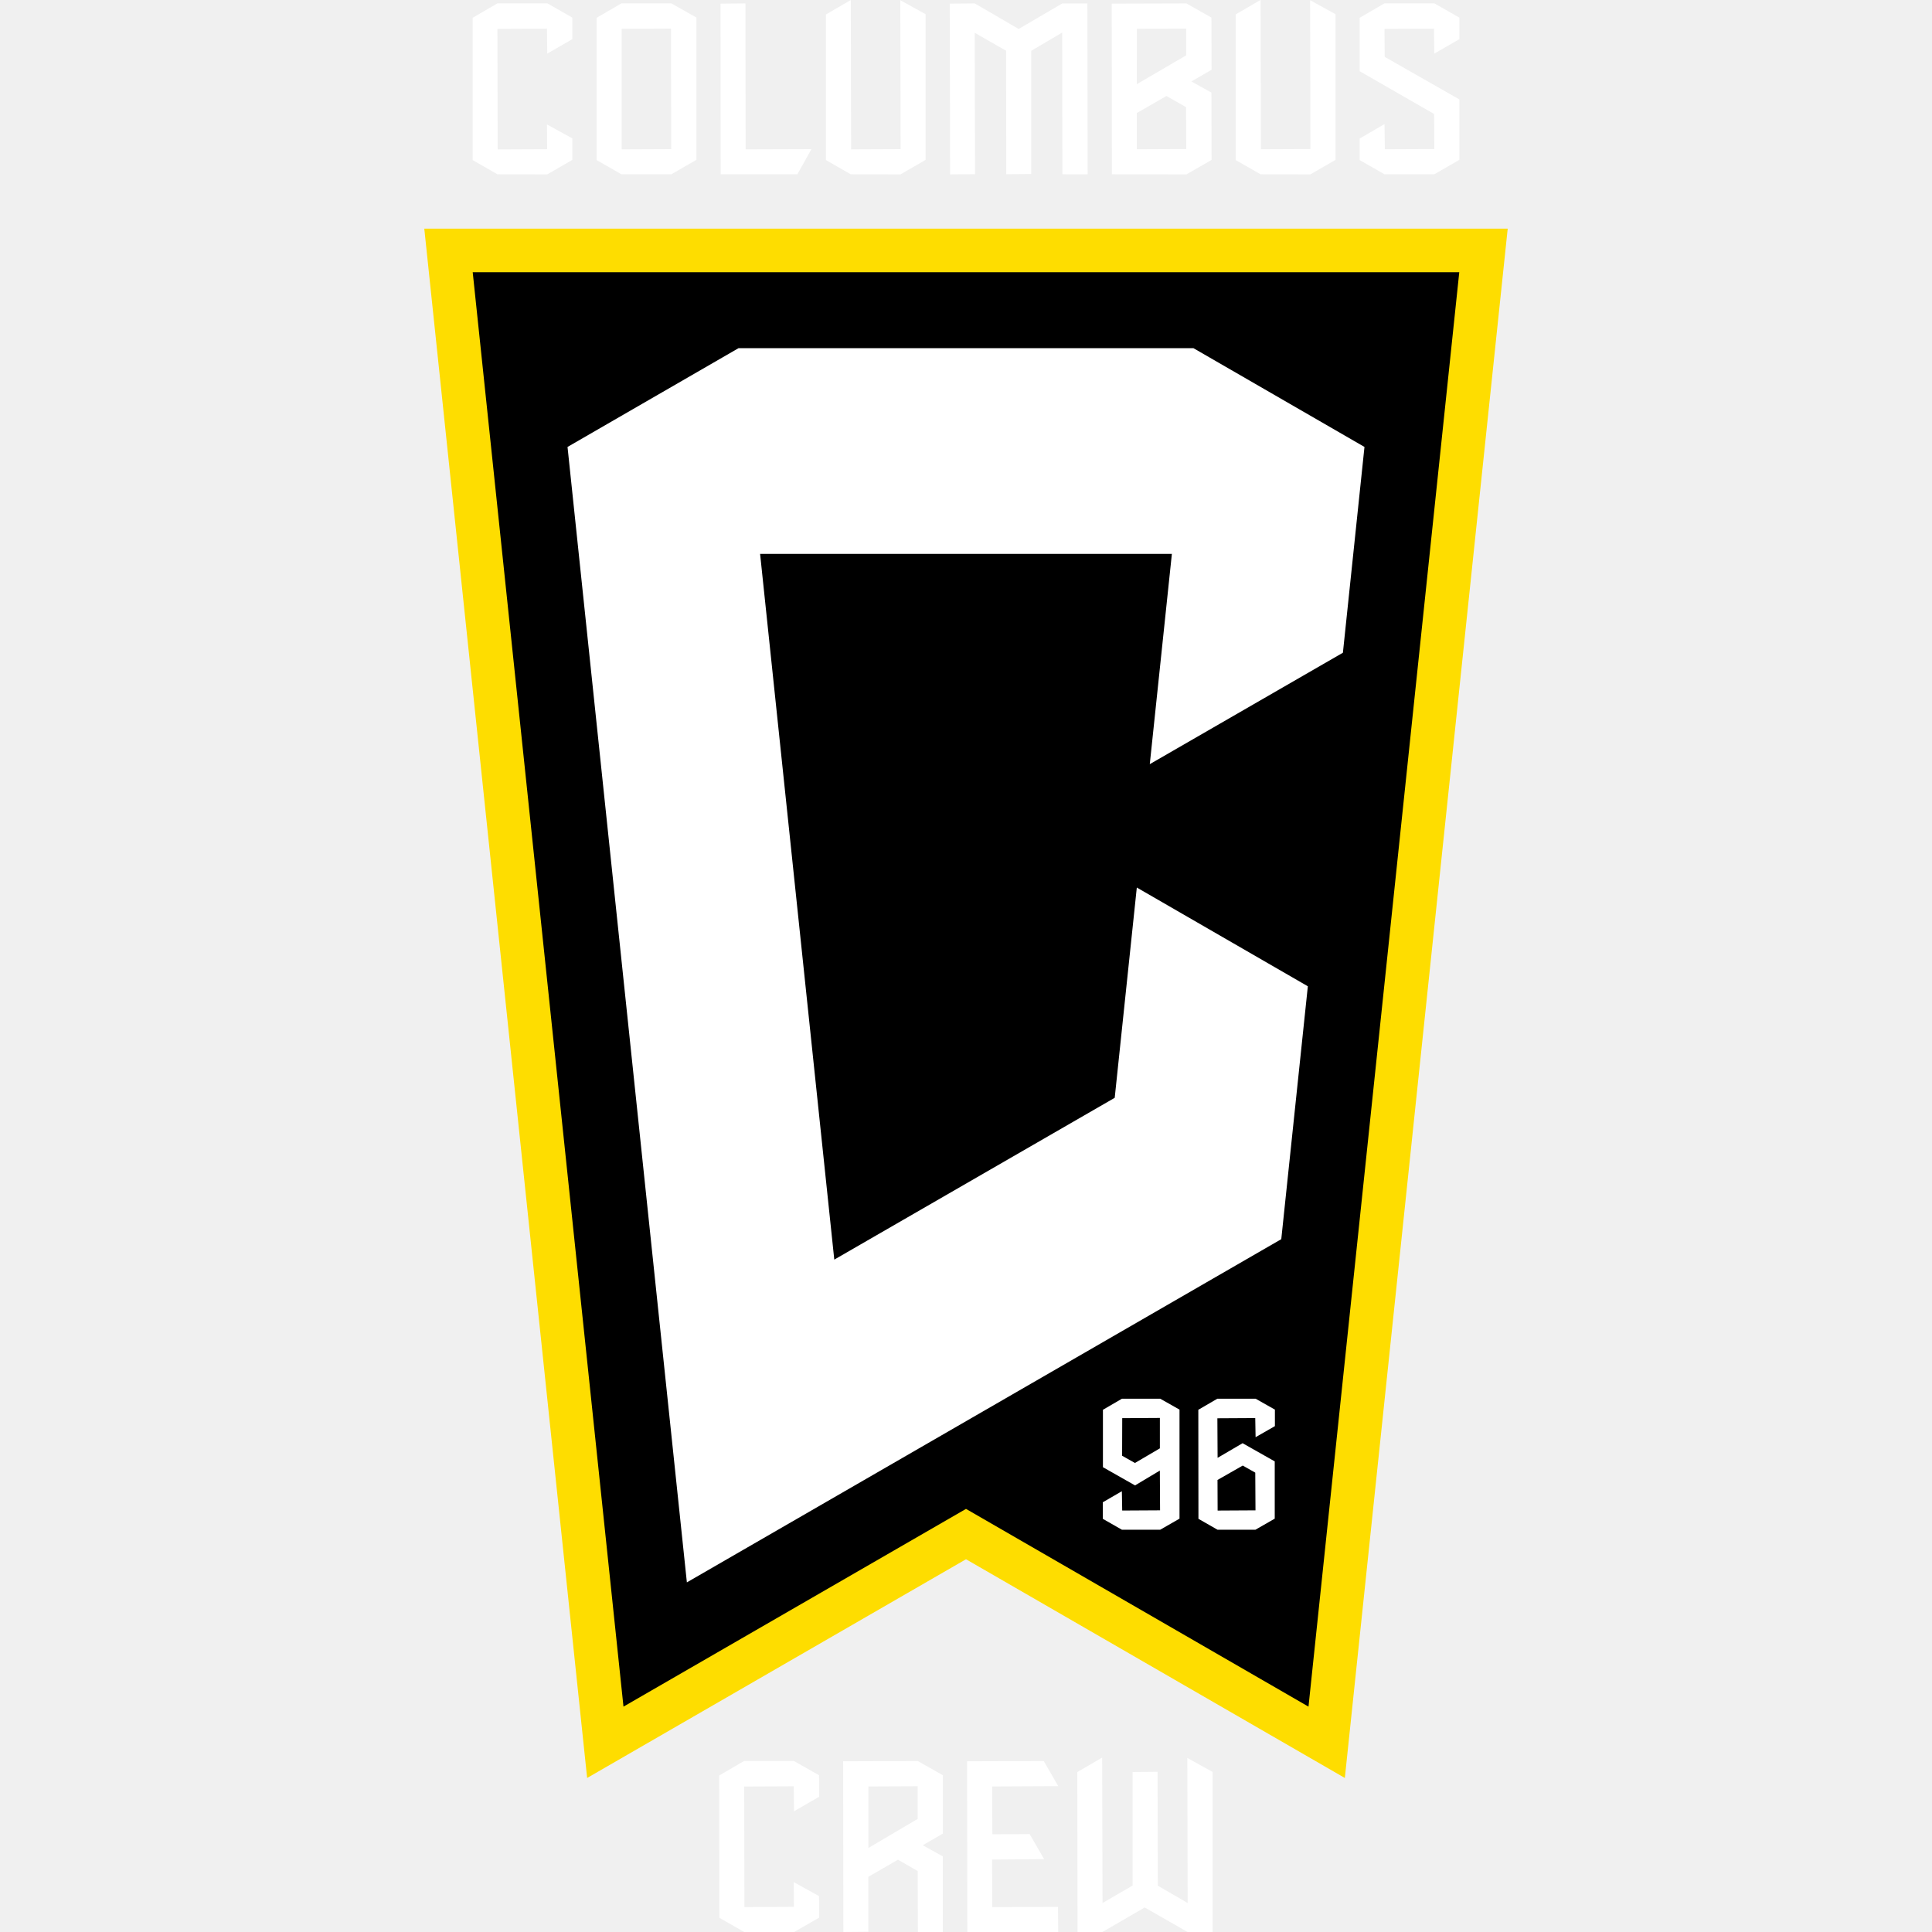
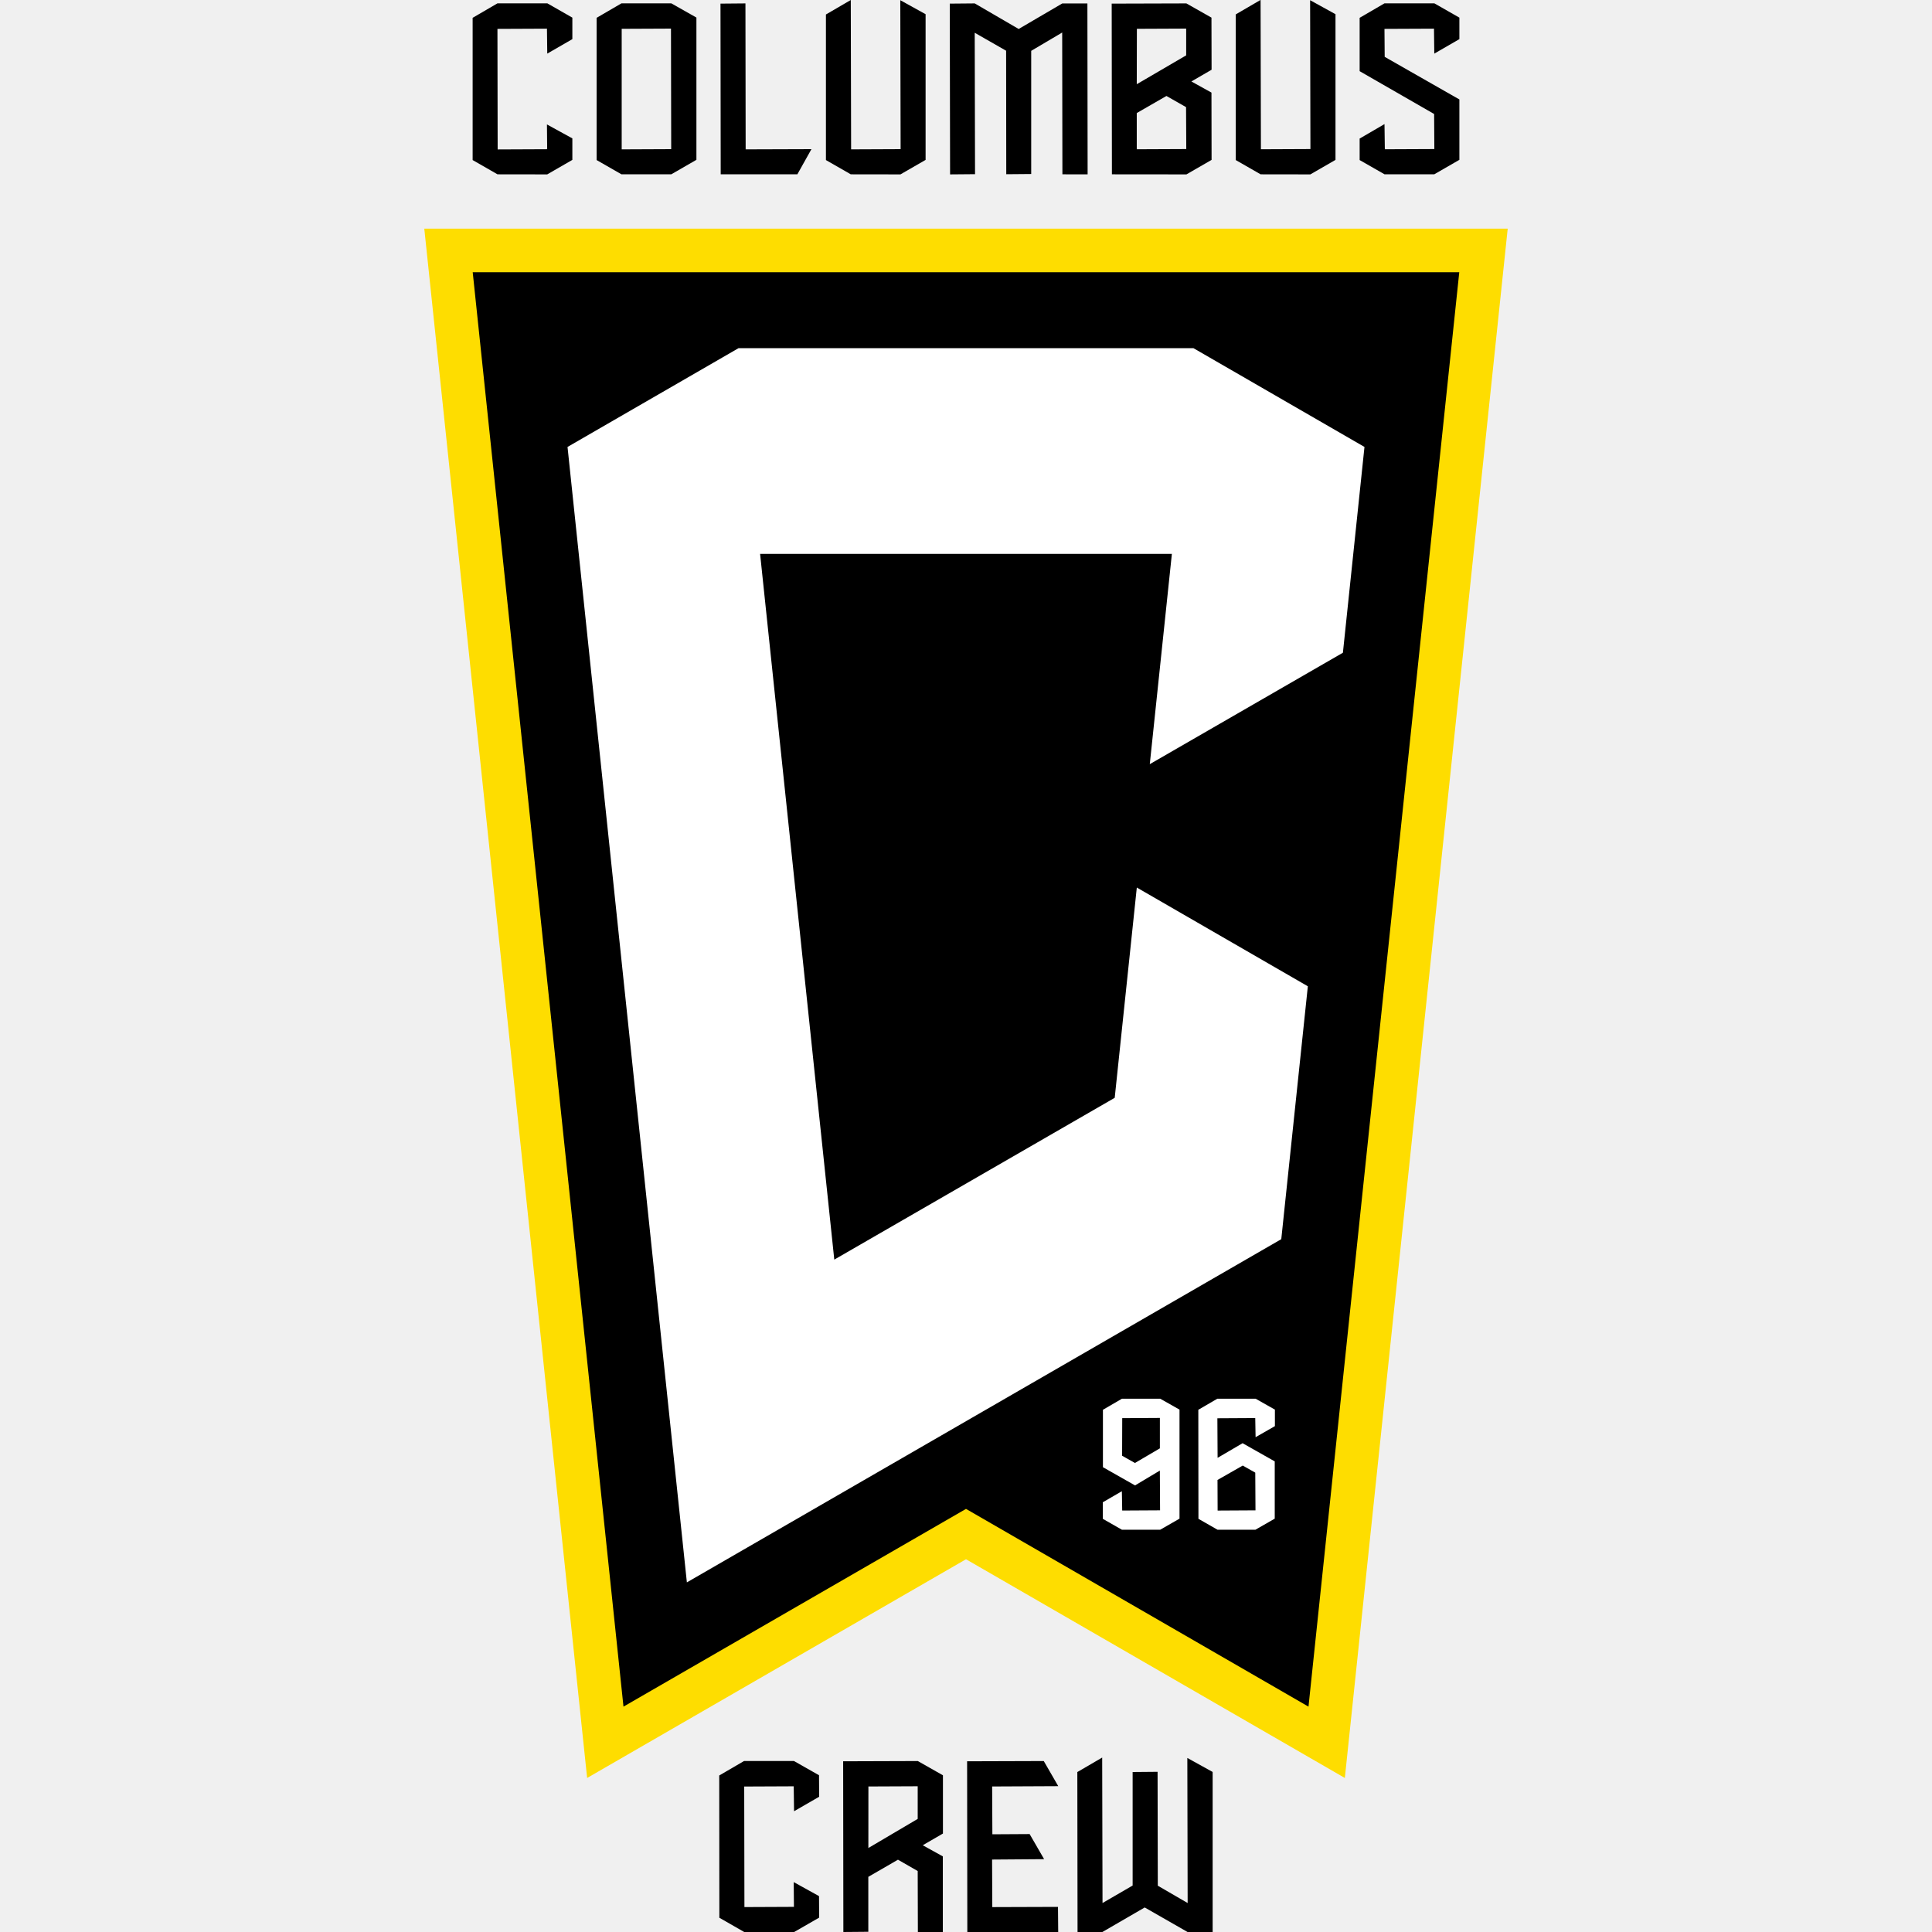
- <svg xmlns="http://www.w3.org/2000/svg" id="Layer_1" data-name="Layer 1" viewBox="0 0 800 800">
-   <defs>
-     <style>.cls-1{fill:#fedd00;}.cls-2{fill:#fff;}</style>
-   </defs>
-   <g id="CREST_FC" data-name="CREST FC">
+ <svg xmlns="http://www.w3.org/2000/svg" width="100%" height="100%" viewBox="0 0 800 800" version="1.1" xml:space="preserve" style="fill-rule:evenodd;clip-rule:evenodd;stroke-linejoin:round;stroke-miterlimit:2;">
+   <g id="CREST_FC">
    <g id="SHIELD">
-       <polygon id="OUTLINE" class="cls-1" points="175.69 94.67 624.31 94.67 556.87 736.22 400 645.65 243.12 736.22 175.69 94.67" />
-       <path id="FLAG" d="M195.74,112.73l62.43,593.95L400,624.8l141.82,81.88,62.43-593.95Z" />
+       <path id="OUTLINE" d="M175.69,94.67L624.31,94.67L556.87,736.22L400,645.65L243.12,736.22L175.69,94.67Z" style="fill:rgb(254,221,0);fill-rule:nonzero;" />
+       <path id="FLAG" d="M195.74,112.73L258.17,706.68L400,624.8L541.82,706.68L604.25,112.73L195.74,112.73Z" style="fill-rule:nonzero;" />
    </g>
    <g id="DETAIL">
-       <path class="cls-2" d="M556.07,270.28,565,185.07,494.2,144.18H305.79L235,185.07l49.42,470.16L530.55,513.11l11-104.71-70.82-40.89-9.15,87.07-116.12,67L314.74,229.35H485.25l-9.15,87.07ZM464.55,633.42l-7.9-4.51,0-6.85,7.89-4.58.14,8,15.68-.09-.09-16.46L470,615.08l-13.3-7.55,0-23.77,7.89-4.59h15.82l8,4.52,0,45.15-8,4.59Zm.09-30.63,5.31,3,10.33-6.06,0-12.59-15.59.09Zm39.5,30.63-7.89-4.51-.05-45.15,7.89-4.59h15.82l8,4.52,0,6.84-8,4.58-.14-7.92-15.68.09.09,16.38,10.35-6.06,13.31,7.53,0,23.71-8,4.59Zm0-20.6.05,12.67,15.68-.09-.09-15.61-5.19-2.93Z" />
-       <path class="cls-2" d="M491.74,800,474,789.84,456.48,800H446.19l-.09-66.23,10.29-6,.14,60.23L469,780.76l0-47,10.33-.09.09,47.16L491.78,788l-.13-60.07,10.48,5.8,0,66.31Zm-91.19,0-.09-70.69,31.74-.1,6,10.4-27.37.13.09,19.8,15.43-.09,6,10.39L410.8,770l.09,19.69,27.2-.09.09,10.43Zm-20.48,0L380,774.75l-8.17-4.69-12.28,7.1,0,22.75-10.33.09-.09-70.69,30.92-.1,10.4,5.9,0,24.12-8.36,4.85,8.32,4.61,0,31.31Zm-20.5-34.78L380,753.17l0-13.52-20.41.09ZM308.16,800l-10.29-5.9-.05-58.91,10.29-6,20.64,0,10.39,5.9.05,8.91-10.39,6-.14-10.33-20.5.09.09,49.92,20.5-.09-.09-10.25,10.48,5.8.05,8.91-10.42,6ZM573.32,72.18,563,66.28l0-8.9,10.29-6,.14,10.43,20.5-.09-.09-14.52L563,29.47l0-22.09,10.29-6h20.64L604.3,7.3l0,8.9-10.39,6-.13-10.33-20.5.09.09,11.58L604.3,41.18l0,25-10.41,6Zm-51.33,0-10.29-5.9,0-60.32,10.28-6,.14,61.85,20.5-.09L542.49.08,553,5.88l0,60.33-10.41,6Zm-61.57,0L460.33,1.5l30.92-.09L501.64,7.3l.05,21.58-8.36,4.85,8.31,4.61.05,27.87-10.41,6Zm10.29-25.37,0,15,20.5-.09-.09-17.36L483,39.74Zm0-11.94,20.46-11.95,0-11.08-20.41.09ZM439.92,72.18l-.09-58.71L427,21.05l0,51-10.33.09L416.61,21l-13-7.43.13,58.55-10.33.09L393.28,1.5l10.33-.09L421.81,12,439.88,1.42h10.39l.09,70.77Zm-87.63,0L342,66.28,342,6l10.29-6,.14,61.85,20.5-.09L372.79.08l10.48,5.8,0,60.33-10.41,6Zm-53.86,0L298.34,1.5l10.33-.09.09,60.44L336,61.76l-5.83,10.42Zm-41.09,0-10.29-5.9,0-58.9,10.29-6h20.63l10.4,5.89,0,58.91-10.41,6Zm.09-10.33,20.5-.09-.09-49.92-20.41.09ZM206,72.18l-10.29-5.9,0-58.9,10.29-6h20.64L237,7.3l0,8.9-10.39,6-.13-10.33-20.5.09.09,49.92,20.5-.09-.09-10.26L237,57.3l0,8.91-10.41,6Z" />
+       <path d="M556.07,270.28L565,185.07L494.2,144.18L305.79,144.18L235,185.07L284.42,655.23L530.55,513.11L541.55,408.4L470.73,367.51L461.58,454.58L345.46,521.58L314.74,229.35L485.25,229.35L476.1,316.42L556.07,270.28ZM464.55,633.42L456.65,628.91L456.65,622.06L464.54,617.48L464.68,625.48L480.36,625.39L480.27,608.93L470,615.08L456.7,607.53L456.7,583.76L464.59,579.17L480.41,579.17L488.41,583.69L488.41,628.84L480.41,633.43L464.55,633.42ZM464.64,602.79L469.95,605.79L480.28,599.73L480.28,587.14L464.69,587.23L464.64,602.79ZM504.14,633.42L496.25,628.91L496.2,583.76L504.09,579.17L519.91,579.17L527.91,583.69L527.91,590.53L519.91,595.11L519.77,587.19L504.09,587.28L504.18,603.66L514.53,597.6L527.84,605.13L527.84,628.84L519.84,633.43L504.14,633.42ZM504.14,612.82L504.19,625.49L519.87,625.4L519.78,609.79L514.59,606.86L504.14,612.82Z" style="fill:white;fill-rule:nonzero;" />
+       <path d="M491.74,800L474,789.84L456.48,800L446.19,800L446.1,733.77L456.39,727.77L456.53,788L469,780.76L469,733.76L479.33,733.67L479.42,780.83L491.78,788L491.65,727.93L502.13,733.73L502.13,800.04L491.74,800ZM400.55,800L400.46,729.31L432.2,729.21L438.2,739.61L410.83,739.74L410.92,759.54L426.35,759.45L432.35,769.84L410.8,770L410.89,789.69L438.09,789.6L438.18,800.03L400.55,800ZM380.07,800L380,774.75L371.83,770.06L359.55,777.16L359.55,799.91L349.22,800L349.13,729.31L380.05,729.21L390.45,735.11L390.45,759.23L382.09,764.08L390.41,768.69L390.41,800L380.07,800ZM359.57,765.22L380,753.17L380,739.65L359.59,739.74L359.57,765.22ZM308.16,800L297.87,794.1L297.82,735.19L308.11,729.19L328.75,729.19L339.14,735.09L339.19,744L328.8,750L328.66,739.67L308.16,739.76L308.25,789.68L328.75,789.59L328.66,779.34L339.14,785.14L339.19,794.05L328.77,800.05L308.16,800ZM573.32,72.18L563,66.28L563,57.38L573.29,51.38L573.43,61.81L593.93,61.72L593.84,47.2L563,29.47L563,7.38L573.29,1.38L593.93,1.38L604.3,7.3L604.3,16.2L593.91,22.2L593.78,11.87L573.28,11.96L573.37,23.54L604.3,41.18L604.3,66.18L593.89,72.18L573.32,72.18ZM521.99,72.18L511.7,66.28L511.7,5.96L521.98,-0.04L522.12,61.81L542.62,61.72L542.49,0.08L553,5.88L553,66.21L542.59,72.21L521.99,72.18ZM460.42,72.18L460.33,1.5L491.25,1.41L501.64,7.3L501.69,28.88L493.33,33.73L501.64,38.34L501.69,66.21L491.28,72.21L460.42,72.18ZM470.71,46.81L470.71,61.81L491.21,61.72L491.12,44.36L483,39.74L470.71,46.81ZM470.71,34.87L491.17,22.92L491.17,11.84L470.76,11.93L470.71,34.87ZM439.92,72.18L439.83,13.47L427,21.05L427,72.05L416.67,72.14L416.61,21L403.61,13.57L403.74,72.12L393.41,72.21L393.28,1.5L403.61,1.41L421.81,12L439.88,1.42L450.27,1.42L450.36,72.19L439.92,72.18ZM352.29,72.18L342,66.28L342,6L352.29,0L352.43,61.85L372.93,61.76L372.79,0.08L383.27,5.88L383.27,66.21L372.86,72.21L352.29,72.18ZM298.43,72.18L298.34,1.5L308.67,1.41L308.76,61.85L336,61.76L330.17,72.18L298.43,72.18ZM257.34,72.18L247.05,66.28L247.05,7.38L257.34,1.38L277.97,1.38L288.37,7.27L288.37,66.18L277.96,72.18L257.34,72.18ZM257.43,61.85L277.93,61.76L277.84,11.84L257.43,11.93L257.43,61.85ZM206,72.18L195.71,66.28L195.71,7.38L206,1.38L226.64,1.38L237,7.3L237,16.2L226.61,22.2L226.48,11.87L205.98,11.96L206.07,61.88L226.57,61.79L226.48,51.53L237,57.3L237,66.21L226.59,72.21L206,72.18Z" style="fill-rule:nonzero;" />
    </g>
  </g>
</svg>
